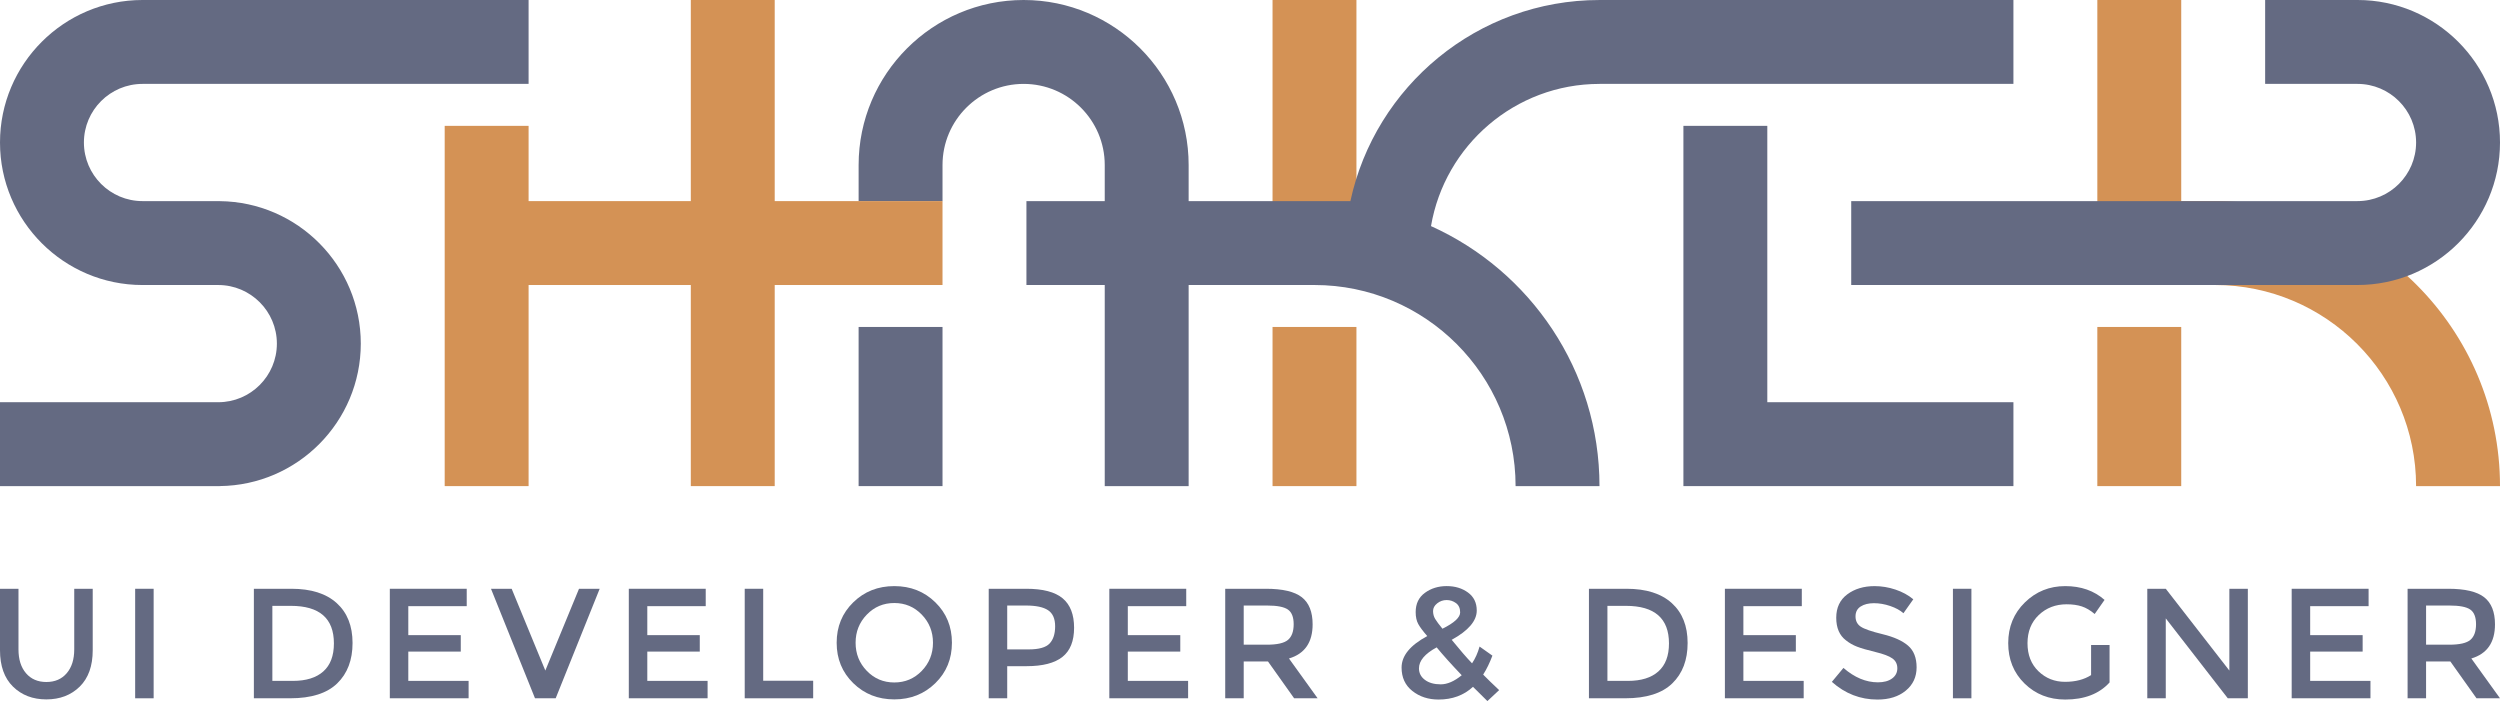
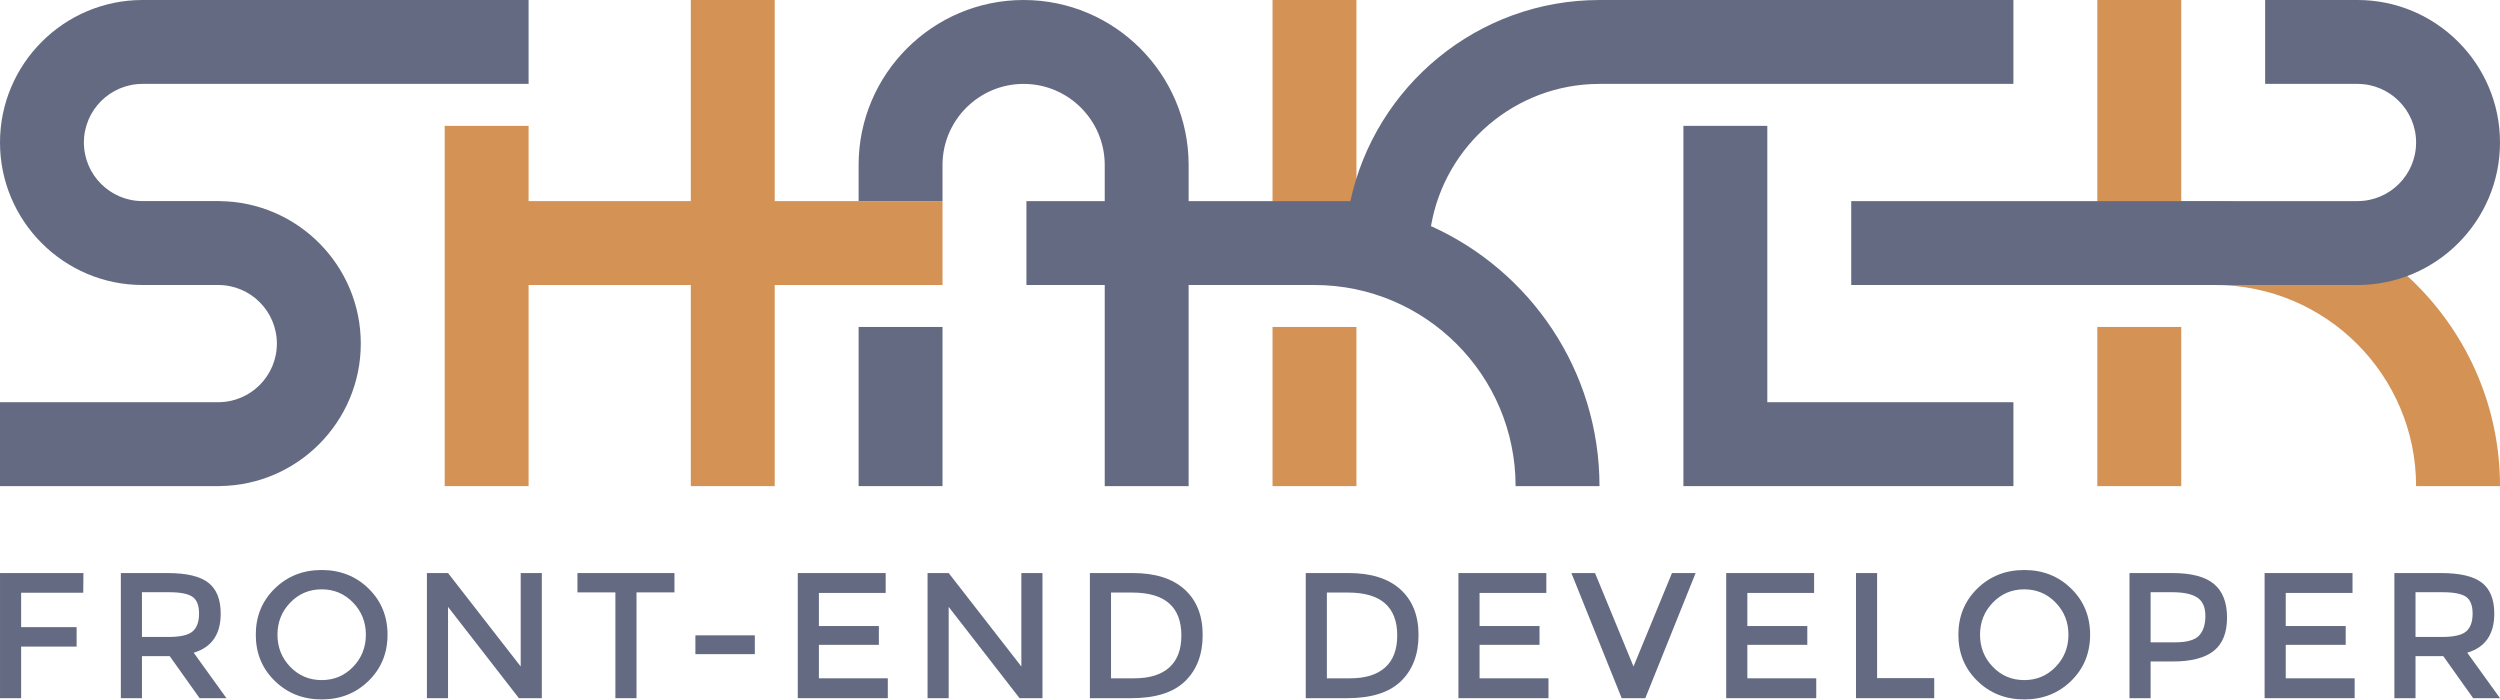
- <svg xmlns="http://www.w3.org/2000/svg" version="1.1" id="Layer_1" x="0px" y="0px" viewBox="0 0 250 70.111" style="enable-background:new 0 0 250 70.111;" xml:space="preserve">
+ <svg xmlns="http://www.w3.org/2000/svg" version="1.1" id="Layer_1" x="0px" y="0px" viewBox="0 0 250 69.942" style="enable-background:new 0 0 250 69.942;" xml:space="preserve">
  <style type="text/css">
	.st0{fill:#646A82;}
	.st1{fill:#D49255;}
</style>
  <g>
    <g>
-       <path class="st0" d="M2.6,67.322c0.501,0.585,1.18,0.878,2.036,0.878c0.857,0,1.535-0.292,2.036-0.878    c0.501-0.585,0.752-1.379,0.752-2.381v-6.063H9.272v6.142c0,1.577-0.434,2.791-1.3,3.643    c-0.867,0.851-1.979,1.277-3.337,1.277c-1.357,0-2.469-0.426-3.335-1.277C0.433,67.811,0,66.596,0,65.019v-6.142    h1.848v6.063C1.848,65.943,2.099,66.737,2.6,67.322z" />
-       <path class="st0" d="M13.516,58.877h1.848V69.829h-1.848V58.877z" />
-       <path class="st0" d="M33.673,60.311c1.054,0.956,1.582,2.285,1.582,3.987c0,1.703-0.512,3.05-1.535,4.042    c-1.024,0.992-2.59,1.488-4.699,1.488h-3.634V58.877h3.759C31.109,58.877,32.618,59.355,33.673,60.311z     M33.391,64.345c0-2.507-1.436-3.76-4.307-3.76h-1.848v7.504h2.052c1.326,0,2.341-0.316,3.046-0.948    C33.038,66.51,33.391,65.578,33.391,64.345z" />
-       <path class="st0" d="M46.672,58.877v1.739h-5.842v2.898h5.247v1.645h-5.247v2.929h6.03v1.739h-7.878V58.877H46.672z" />
-       <path class="st0" d="M55.568,69.829h-2.068l-4.401-10.952h2.067l3.367,8.179l3.368-8.179h2.067L55.568,69.829z" />
-       <path class="st0" d="M70.572,58.877v1.739h-5.842v2.898h5.247v1.645h-5.247v2.929h6.029v1.739h-7.878V58.877H70.572z" />
-       <path class="st0" d="M74.472,69.829V58.877h1.848v9.197h4.997v1.755H74.472z" />
-       <path class="st0" d="M93.533,68.317c-1.107,1.081-2.474,1.622-4.103,1.622c-1.629,0-2.997-0.54-4.103-1.622    c-1.107-1.081-1.661-2.428-1.661-4.042s0.554-2.961,1.661-4.043c1.107-1.081,2.474-1.621,4.103-1.621    c1.629,0,2.997,0.54,4.103,1.621c1.107,1.081,1.66,2.429,1.66,4.043S94.64,67.236,93.533,68.317z M92.178,61.462    c-0.747-0.773-1.663-1.16-2.749-1.16c-1.086,0-2.002,0.387-2.749,1.16c-0.747,0.773-1.12,1.71-1.12,2.813    s0.373,2.039,1.12,2.812c0.746,0.773,1.663,1.16,2.749,1.16c1.086,0,2.002-0.386,2.749-1.16    c0.746-0.773,1.12-1.71,1.12-2.812S92.924,62.236,92.178,61.462z" />
-       <path class="st0" d="M106.266,59.833c0.762,0.637,1.143,1.619,1.143,2.946c0,1.326-0.39,2.298-1.167,2.914    c-0.778,0.616-1.971,0.924-3.579,0.924h-1.942v3.212h-1.849V58.877h3.759    C104.292,58.877,105.503,59.196,106.266,59.833z M104.958,64.353c0.37-0.392,0.556-0.966,0.556-1.724    c0-0.757-0.235-1.292-0.705-1.606c-0.47-0.313-1.206-0.47-2.209-0.47h-1.879v4.387h2.146    C103.89,64.941,104.587,64.745,104.958,64.353z" />
-       <path class="st0" d="M118.623,58.877v1.739h-5.842v2.898h5.247v1.645h-5.247v2.929h6.03v1.739h-7.878V58.877H118.623z    " />
-       <path class="st0" d="M131.262,62.434c0,1.807-0.789,2.945-2.365,3.415l2.866,3.98h-2.349l-2.615-3.682h-2.428v3.682    h-1.849V58.877h4.073c1.67,0,2.866,0.282,3.587,0.846C130.902,60.288,131.262,61.191,131.262,62.434z     M128.803,63.985c0.376-0.324,0.564-0.843,0.564-1.559c0-0.715-0.193-1.206-0.579-1.473    c-0.387-0.266-1.076-0.4-2.068-0.4h-2.349v3.917h2.302C127.717,64.471,128.427,64.309,128.803,63.985z" />
-       <path class="st0" d="M143.854,69.954c-1.024,0-1.895-0.284-2.615-0.854c-0.721-0.569-1.081-1.35-1.081-2.343    c0-1.18,0.856-2.23,2.568-3.149c-0.428-0.491-0.728-0.893-0.901-1.207c-0.172-0.313-0.258-0.71-0.258-1.191    c0-0.836,0.307-1.478,0.924-1.927c0.616-0.449,1.342-0.674,2.177-0.674c0.836,0,1.545,0.214,2.13,0.642    c0.585,0.428,0.877,1.029,0.877,1.802c0,1.034-0.836,2.011-2.506,2.929c0.835,1.024,1.514,1.807,2.036,2.35    c0.323-0.48,0.574-1.039,0.752-1.677l1.284,0.909c-0.271,0.721-0.579,1.353-0.924,1.896    c0.418,0.428,0.95,0.945,1.598,1.551l-1.175,1.097l-1.44-1.426C146.381,69.531,145.232,69.954,143.854,69.954z     M142.492,67.988c0.397,0.298,0.924,0.446,1.582,0.446c0.658,0,1.357-0.303,2.099-0.909    c-1.055-1.107-1.89-2.037-2.506-2.788c-1.18,0.637-1.77,1.337-1.77,2.099    C141.897,67.307,142.094,67.69,142.492,67.988z M144.661,60.005c-0.35,0-0.663,0.109-0.94,0.329    c-0.277,0.219-0.415,0.475-0.415,0.768c0,0.292,0.07,0.556,0.211,0.791c0.141,0.235,0.384,0.561,0.728,0.979    c1.18-0.585,1.77-1.128,1.77-1.629c0-0.418-0.139-0.729-0.415-0.932    C145.324,60.107,145.01,60.005,144.661,60.005z" />
-       <path class="st0" d="M167.18,60.311c1.054,0.956,1.582,2.285,1.582,3.987c0,1.703-0.511,3.05-1.535,4.042    c-1.024,0.992-2.589,1.488-4.699,1.488h-3.634V58.877h3.759C164.617,58.877,166.126,59.355,167.18,60.311z     M166.898,64.345c0-2.507-1.435-3.76-4.307-3.76h-1.849v7.504h2.052c1.326,0,2.341-0.316,3.046-0.948    C166.546,66.51,166.898,65.578,166.898,64.345z" />
-       <path class="st0" d="M180.18,58.877v1.739h-5.842v2.898h5.247v1.645h-5.247v2.929h6.03v1.739h-7.878V58.877H180.18z    " />
-       <path class="st0" d="M187.392,60.319c-0.538,0-0.979,0.11-1.323,0.329c-0.345,0.22-0.517,0.551-0.517,0.995    c0,0.444,0.172,0.783,0.517,1.019c0.345,0.235,1.078,0.488,2.2,0.76c1.123,0.272,1.969,0.653,2.538,1.144    c0.569,0.491,0.853,1.214,0.853,2.17c0,0.956-0.36,1.732-1.081,2.327c-0.721,0.596-1.666,0.893-2.835,0.893    c-1.712,0-3.232-0.59-4.558-1.77l1.159-1.394c1.107,0.961,2.256,1.441,3.446,1.441    c0.595,0,1.067-0.127,1.417-0.384c0.35-0.256,0.525-0.596,0.525-1.019s-0.165-0.752-0.494-0.987    s-0.895-0.449-1.699-0.643c-0.804-0.193-1.415-0.37-1.833-0.532c-0.417-0.162-0.788-0.374-1.112-0.635    c-0.647-0.491-0.971-1.243-0.971-2.256s0.368-1.794,1.104-2.343c0.736-0.548,1.647-0.822,2.733-0.822    c0.699,0,1.394,0.115,2.083,0.345c0.689,0.23,1.284,0.554,1.786,0.971l-0.987,1.395    c-0.324-0.292-0.763-0.533-1.316-0.721C188.475,60.413,187.929,60.319,187.392,60.319z" />
-       <path class="st0" d="M195.293,58.877h1.848V69.829h-1.848V58.877z" />
-       <path class="st0" d="M209.107,64.502h1.849v3.744c-1.034,1.139-2.512,1.708-4.432,1.708    c-1.619,0-2.974-0.532-4.065-1.598s-1.637-2.413-1.637-4.043c0-1.629,0.556-2.987,1.668-4.073    c1.112-1.086,2.457-1.629,4.034-1.629c1.577,0,2.886,0.46,3.931,1.379l-0.987,1.41    c-0.428-0.365-0.859-0.619-1.292-0.76c-0.433-0.141-0.937-0.211-1.511-0.211c-1.107,0-2.036,0.358-2.788,1.073    c-0.752,0.715-1.127,1.656-1.127,2.82c0,1.165,0.365,2.099,1.096,2.804s1.616,1.057,2.655,1.057    c1.039,0,1.909-0.224,2.608-0.673V64.502z" />
-       <path class="st0" d="M222.937,58.877h1.847V69.829h-2.005l-6.202-7.991v7.991h-1.848V58.877h1.848l6.359,8.179V58.877z    " />
-       <path class="st0" d="M236.859,58.877v1.739h-5.842v2.898h5.247v1.645h-5.247v2.929h6.029v1.739h-7.878V58.877    H236.859z" />
-       <path class="st0" d="M249.499,62.434c0,1.807-0.788,2.945-2.365,3.415L250,69.829h-2.349l-2.616-3.682h-2.428v3.682    h-1.848V58.877h4.072c1.67,0,2.867,0.282,3.587,0.846C249.139,60.288,249.499,61.191,249.499,62.434z     M247.04,63.985c0.376-0.324,0.564-0.843,0.564-1.559c0-0.715-0.193-1.206-0.58-1.473    c-0.386-0.266-1.075-0.4-2.067-0.4h-2.349v3.917h2.302C245.954,64.471,246.664,64.309,247.04,63.985z" />
+       <path class="st0" d="M2.113,59.275v3.436h5.549v1.951h-5.549v5.155H0.001V57.306h8.341    L8.325,59.275H2.113z" />
+       <path class="st0" d="M22.071,61.369c0,2.064-0.901,3.365-2.703,3.902l3.276,4.546h-2.685    l-2.989-4.206h-2.774v4.206h-2.112V57.306h4.654    c1.909,0,3.275,0.322,4.099,0.967C21.66,58.916,22.071,59.949,22.071,61.369z     M19.261,63.141c0.43-0.37,0.645-0.964,0.645-1.781    c0-0.817-0.221-1.378-0.662-1.682c-0.442-0.304-1.229-0.457-2.363-0.457h-2.685    v4.475h2.631C18.019,63.696,18.831,63.511,19.261,63.141z" />
+       <path class="st0" d="M36.856,68.09c-1.265,1.235-2.828,1.852-4.69,1.852    s-3.425-0.617-4.69-1.852c-1.265-1.235-1.897-2.774-1.897-4.618    s0.632-3.383,1.897-4.618c1.265-1.235,2.828-1.853,4.69-1.853    s3.425,0.618,4.69,1.853c1.264,1.235,1.897,2.774,1.897,4.618    S38.12,66.855,36.856,68.09z M35.308,60.259    c-0.854-0.883-1.9-1.325-3.141-1.325c-1.241,0-2.288,0.442-3.141,1.325    c-0.854,0.883-1.28,1.954-1.28,3.213c0,1.259,0.427,2.33,1.28,3.213    c0.853,0.883,1.9,1.324,3.141,1.324c1.241,0,2.288-0.441,3.141-1.324    c0.853-0.883,1.28-1.954,1.28-3.213    C36.587,62.213,36.16,61.142,35.308,60.259z" />
+       <path class="st0" d="M52.07,57.306h2.112v12.512h-2.291l-7.088-9.129v9.129h-2.112    V57.306h2.112l7.267,9.344V57.306z" />
+       <path class="st0" d="M63.651,59.239v10.579h-2.112V59.239h-3.794v-1.933h9.701v1.933    H63.651z" />
+       <path class="st0" d="M69.54,65.414v-1.88h5.942v1.88H69.54z" />
+       <path class="st0" d="M88.567,57.306v1.987h-6.677v3.311h5.996v1.88h-5.996v3.347h6.891    v1.987h-9.004V57.306H88.567z" />
+       <path class="st0" d="M102.135,57.306h2.112v12.512h-2.291l-7.088-9.129v9.129h-2.112    V57.306h2.112l7.267,9.344V57.306z" />
+       <path class="st0" d="M118.459,58.943c1.205,1.092,1.808,2.611,1.808,4.556    s-0.586,3.485-1.755,4.618c-1.17,1.134-2.96,1.7-5.37,1.7h-4.153V57.306    h4.296C115.529,57.306,117.253,57.852,118.459,58.943z M118.137,63.552    c0-2.864-1.641-4.296-4.923-4.296h-2.112v8.574h2.344    c1.515,0,2.677-0.361,3.482-1.083C117.733,66.026,118.137,64.961,118.137,63.552z" />
+       <path class="st0" d="M140.045,58.943c1.205,1.092,1.808,2.611,1.808,4.556    s-0.586,3.485-1.755,4.618c-1.17,1.134-2.96,1.7-5.37,1.7h-4.153V57.306    h4.296C137.115,57.306,138.839,57.852,140.045,58.943z M139.723,63.552    c0-2.864-1.641-4.296-4.923-4.296h-2.112v8.574h2.344    c1.515,0,2.677-0.361,3.482-1.083C139.32,66.026,139.723,64.961,139.723,63.552z" />
+       <path class="st0" d="M154.633,57.306v1.987h-6.677v3.311h5.996v1.88h-5.996v3.347h6.891    v1.987h-9.004V57.306H154.633z" />
+       <path class="st0" d="M164.531,69.817h-2.363l-5.029-12.512h2.363l3.849,9.344    l3.848-9.344h2.363L164.531,69.817z" />
+       <path class="st0" d="M181.41,57.306v1.987h-6.676v3.311h5.996v1.88h-5.996v3.347h6.891    v1.987h-9.004V57.306H181.41z" />
+       <path class="st0" d="M185.599,69.817V57.306h2.112v10.507h5.71v2.005H185.599z" />
+       <path class="st0" d="M207.114,68.09c-1.265,1.235-2.828,1.852-4.69,1.852    s-3.425-0.617-4.69-1.852s-1.897-2.774-1.897-4.618s0.632-3.383,1.897-4.618    c1.265-1.235,2.828-1.853,4.69-1.853s3.424,0.618,4.69,1.853    c1.265,1.235,1.897,2.774,1.897,4.618S208.378,66.855,207.114,68.09z     M205.565,60.259c-0.853-0.883-1.9-1.325-3.141-1.325s-2.289,0.442-3.141,1.325    c-0.854,0.883-1.28,1.954-1.28,3.213c0,1.259,0.426,2.33,1.28,3.213    c0.853,0.883,1.9,1.324,3.141,1.324s2.288-0.441,3.141-1.324    c0.853-0.883,1.28-1.954,1.28-3.213    C206.845,62.213,206.418,61.142,205.565,60.259z" />
+       <path class="st0" d="M221.397,58.398c0.871,0.728,1.307,1.85,1.307,3.365    c0,1.516-0.445,2.626-1.334,3.329c-0.889,0.704-2.253,1.056-4.09,1.056h-2.219    v3.669h-2.112V57.306h4.296C219.141,57.306,220.526,57.67,221.397,58.398z     M219.903,63.562c0.423-0.448,0.635-1.104,0.635-1.969s-0.268-1.477-0.805-1.835    c-0.537-0.358-1.378-0.537-2.524-0.537h-2.148v5.012h2.452    C218.683,64.233,219.479,64.009,219.903,63.562z" />
+       <path class="st0" d="M235.251,57.306v1.987h-6.677v3.311h5.996v1.88h-5.996v3.347h6.891    v1.987h-9.004V57.306H235.251z" />
+       <path class="st0" d="M249.428,61.369c0,2.064-0.901,3.365-2.703,3.902L250,69.817h-2.685    l-2.99-4.206h-2.774v4.206h-2.112V57.306h4.653c1.91,0,3.276,0.322,4.099,0.967    C249.016,58.916,249.428,59.949,249.428,61.369z M246.617,63.141    c0.43-0.37,0.644-0.964,0.644-1.781c0-0.817-0.221-1.378-0.662-1.682    c-0.441-0.304-1.229-0.457-2.363-0.457h-2.685v4.475h2.631    C245.375,63.696,246.187,63.511,246.617,63.141z" />
    </g>
+     <path class="st0" d="M14.25,8.39h38.609V0H14.25C6.393,0,0,6.393,0,14.25   s6.393,14.25,14.25,14.25h7.578c3.231,0,5.86,2.629,5.86,5.86   s-2.629,5.86-5.86,5.86H0v8.39h21.974v-0.004   c7.79-0.079,14.105-6.438,14.105-14.247c0-7.808-6.314-14.167-14.105-14.246   v-0.004h-7.724c-3.231,0-5.86-2.629-5.86-5.86S11.019,8.39,14.25,8.39z" />
    <g>
-       <g>
-         <rect x="209.733" y="32.696" class="st1" width="8.39" height="15.915" />
-         <path class="st1" d="M221.499,20.111h-3.376V0h-8.39v20.111h0v8.39h0h8.39h3.376     c11.089,0,20.11,9.021,20.11,20.11H250C250,32.896,237.215,20.111,221.499,20.111z" />
-       </g>
-       <path class="st0" d="M14.25,8.39h38.609V0H14.25C6.393,0,0,6.393,0,14.251s6.393,14.251,14.25,14.251h7.578    c3.231,0,5.86,2.628,5.86,5.86s-2.629,5.86-5.86,5.86H0v8.39h21.974v-0.004    c7.79-0.079,14.105-6.438,14.105-14.247c0-7.808-6.314-14.167-14.105-14.246v-0.004h-7.723    c-3.231,0-5.86-2.629-5.86-5.86S11.019,8.39,14.25,8.39z" />
-       <g>
-         <rect x="127.254" y="32.696" class="st1" width="8.39" height="15.915" />
-         <rect x="127.254" class="st1" width="8.39" height="27.103" />
-       </g>
-       <path class="st0" d="M201.343,0h-41.392v0.001c-12.209,0-22.436,8.63-24.912,20.11h-16.175V16.501    c0-9.099-7.402-16.501-16.501-16.501s-16.501,7.402-16.501,16.501v3.61h8.39V16.501c0-4.472,3.638-8.111,8.111-8.111    c4.472,0,8.111,3.639,8.111,8.111v3.61h-7.831v8.39h7.831V48.611h8.39V28.501h12.585    c11.089,0,20.11,9.021,20.11,20.11h8.39c0-11.565-6.929-21.536-16.849-26    c1.373-8.061,8.404-14.22,16.85-14.22V8.39h41.392V0z" />
-       <path class="st0" d="M235.75,0h-9.236v8.39h9.236c3.231,0,5.86,2.629,5.86,5.86s-2.629,5.86-5.86,5.86h-50.628    v8.39h50.628c7.858,0,14.25-6.393,14.25-14.251S243.607,0,235.75,0z" />
-       <polygon class="st0" points="176.731,12.585 168.341,12.585 168.341,48.611 168.341,48.611 176.731,48.611 201.343,48.611     201.343,40.221 176.731,40.221   " />
-       <g>
-         <rect x="85.861" y="32.696" class="st0" width="8.39" height="15.915" />
-       </g>
-       <polygon class="st1" points="77.471,20.111 77.471,0 69.081,0 69.081,20.111 52.859,20.111 52.859,12.585     44.469,12.585 44.469,48.611 52.859,48.611 52.859,28.501 69.081,28.501 69.081,48.611 77.471,48.611 77.471,28.501     94.251,28.501 94.251,20.111   " />
+       <rect x="127.253" y="32.696" class="st1" width="8.39" height="15.915" />
+       <rect x="127.253" class="st1" width="8.39" height="27.103" />
    </g>
+     <path class="st0" d="M201.343,0h-41.392v0.001c-12.209,0-22.436,8.63-24.912,20.11h-16.175   V16.501C118.863,7.402,111.461,0,102.362,0S85.861,7.402,85.861,16.501v3.61h8.39   V16.501c0-4.472,3.638-8.111,8.111-8.111c4.472,0,8.111,3.639,8.111,8.111v3.61   h-7.831v8.39h7.831v20.11h8.39V28.501h12.586   c11.089,0,20.11,9.021,20.11,20.11h8.39c0-11.565-6.929-21.536-16.85-26   c1.373-8.061,8.404-14.22,16.85-14.22v-0.001h41.392V0z" />
+     <g>
+       <rect x="209.733" y="32.696" class="st1" width="8.39" height="15.915" />
+       <path class="st1" d="M221.499,20.111h-3.376V0h-8.39v20.111h-0v8.39h0h8.39    h3.376c11.089,0,20.11,9.021,20.11,20.11H250    C250,32.896,237.215,20.111,221.499,20.111z" />
+     </g>
+     <path class="st0" d="M235.75,0h-9.236v8.39h9.236c3.231,0,5.86,2.629,5.86,5.86   s-2.629,5.86-5.86,5.86h-50.628v8.39h50.628C243.607,28.501,250,22.108,250,14.25   S243.607,0,235.75,0z" />
+     <polygon class="st0" points="176.731,12.586 168.341,12.586 168.341,48.611 168.341,48.611    176.731,48.611 201.343,48.611 201.343,40.221 176.731,40.221  " />
+     <g>
+       <rect x="85.861" y="32.696" class="st0" width="8.39" height="15.915" />
+     </g>
+     <polygon class="st1" points="77.471,20.111 77.471,0 69.08,0 69.08,20.111 52.859,20.111    52.859,12.586 44.469,12.586 44.469,48.611 52.859,48.611 52.859,28.501 69.08,28.501    69.08,48.611 77.471,48.611 77.471,28.501 94.252,28.501 94.252,20.111  " />
  </g>
</svg>
